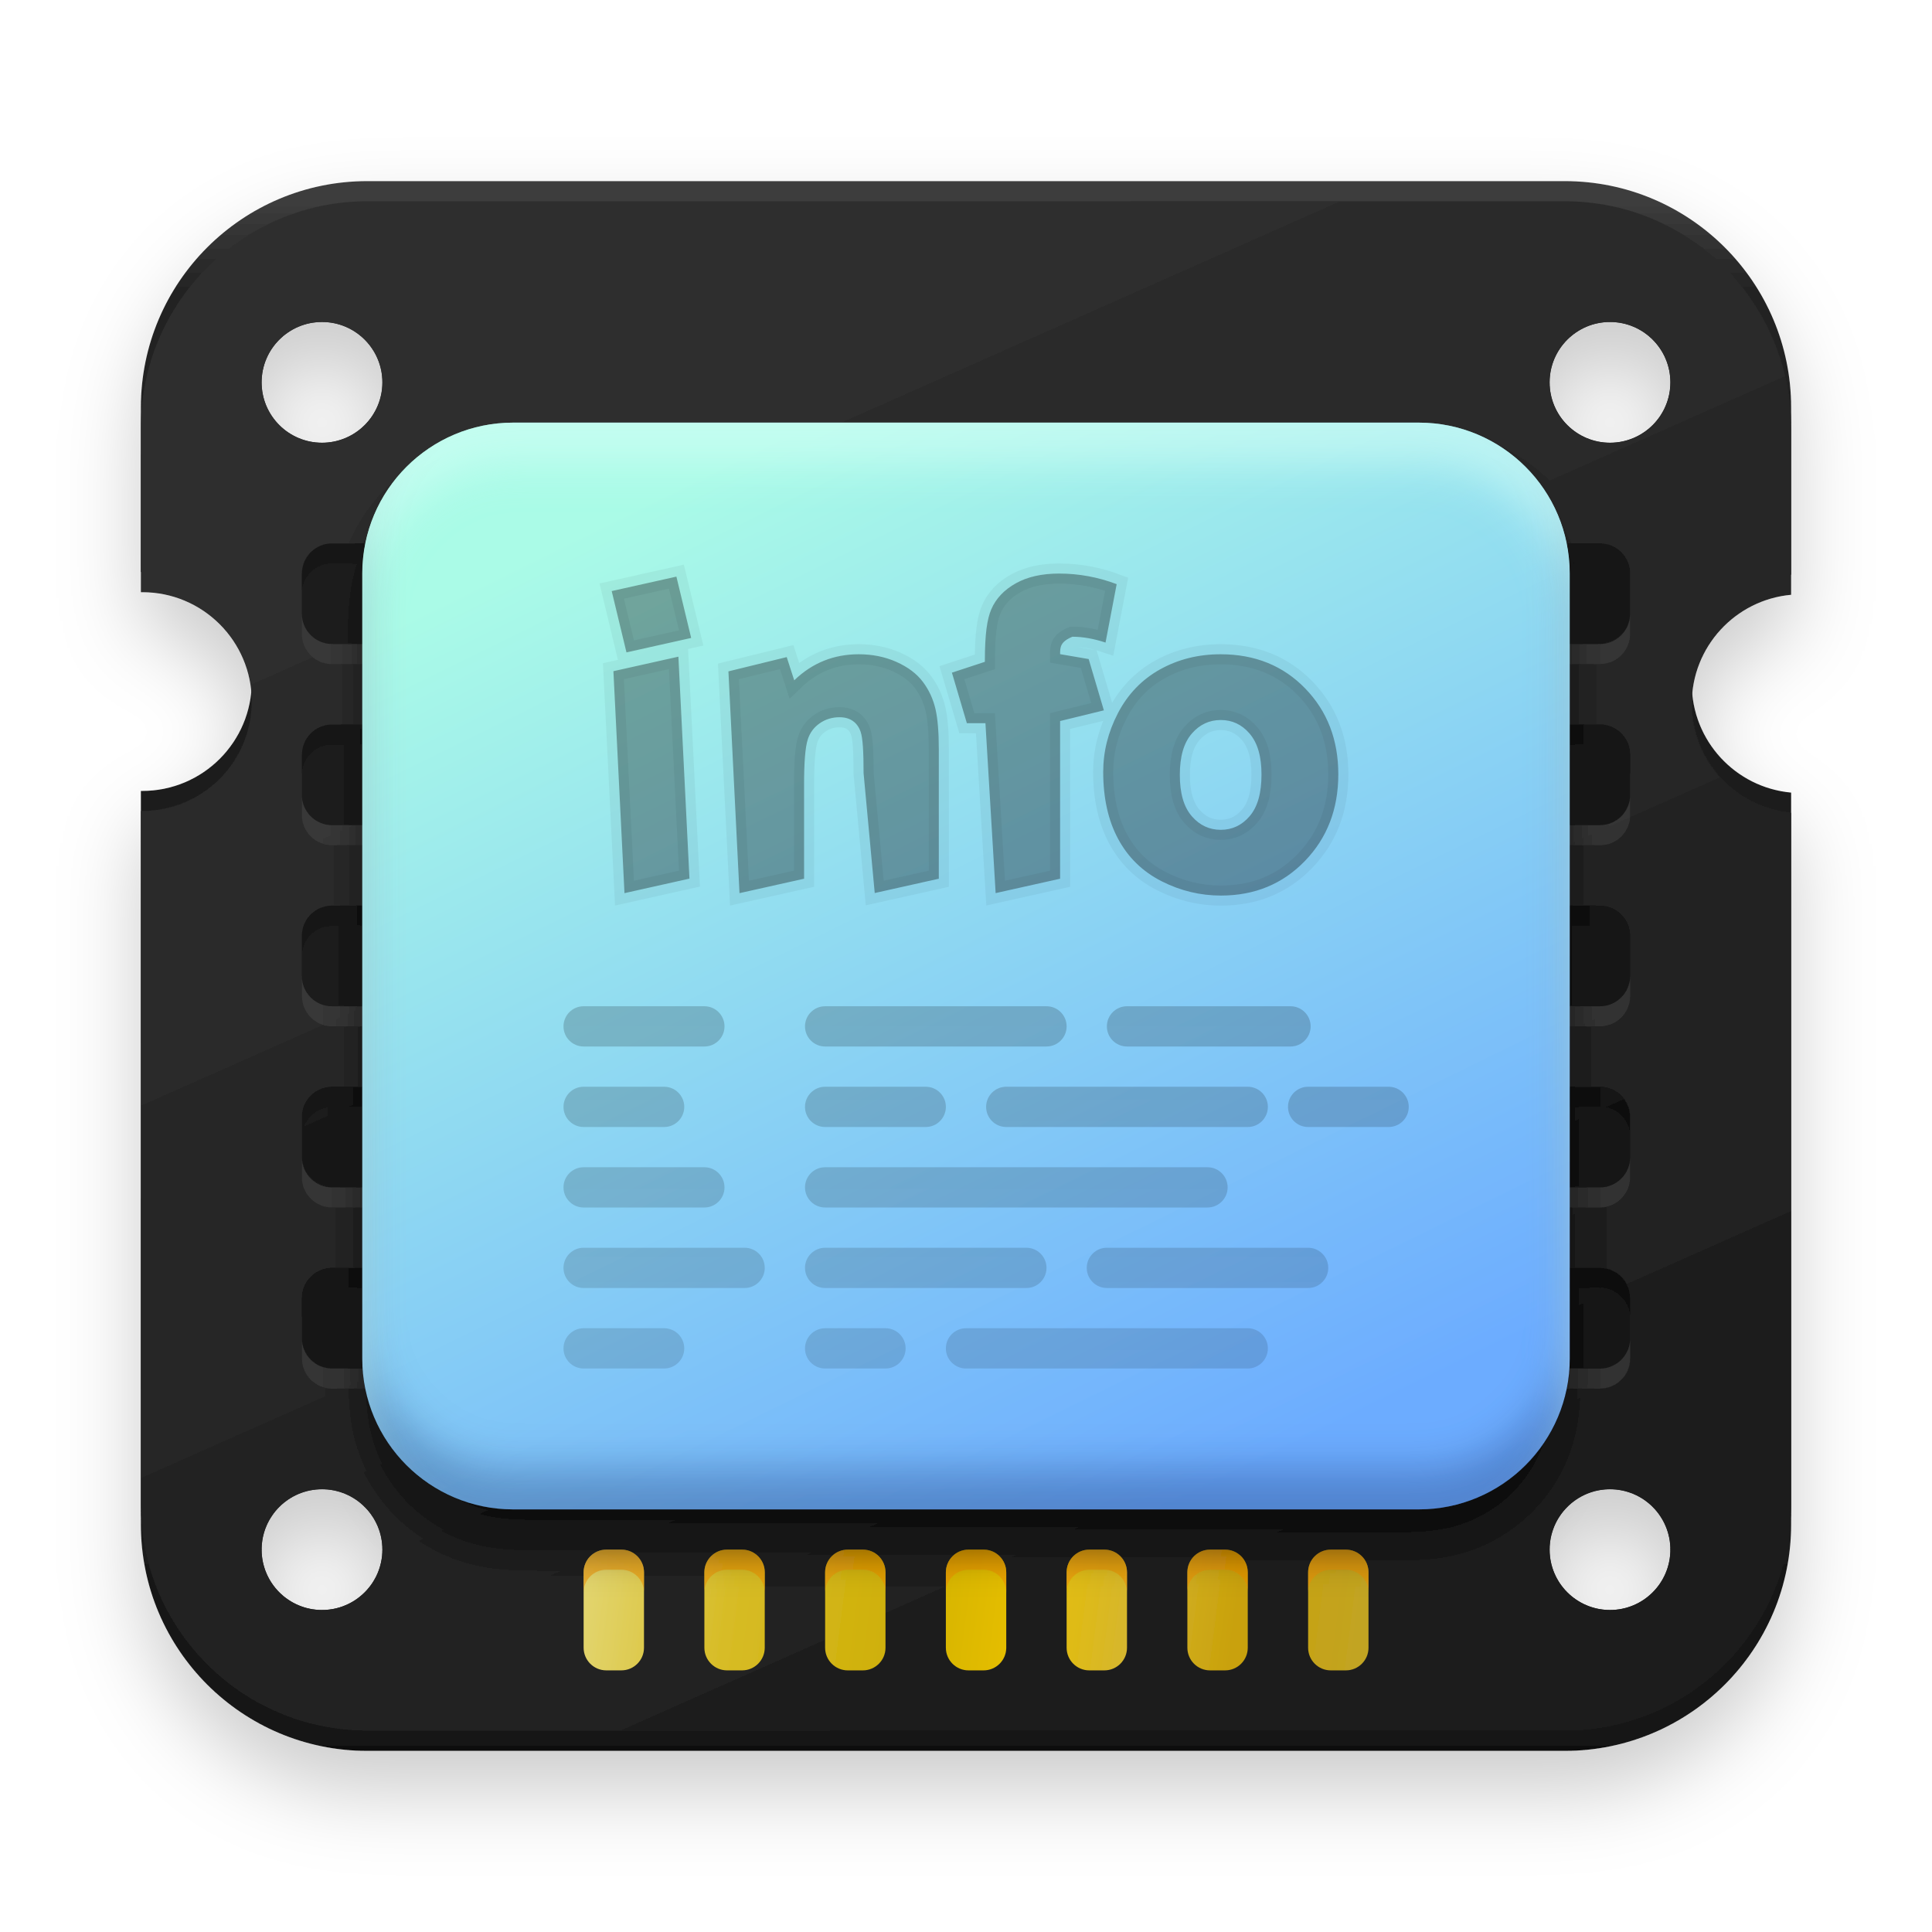
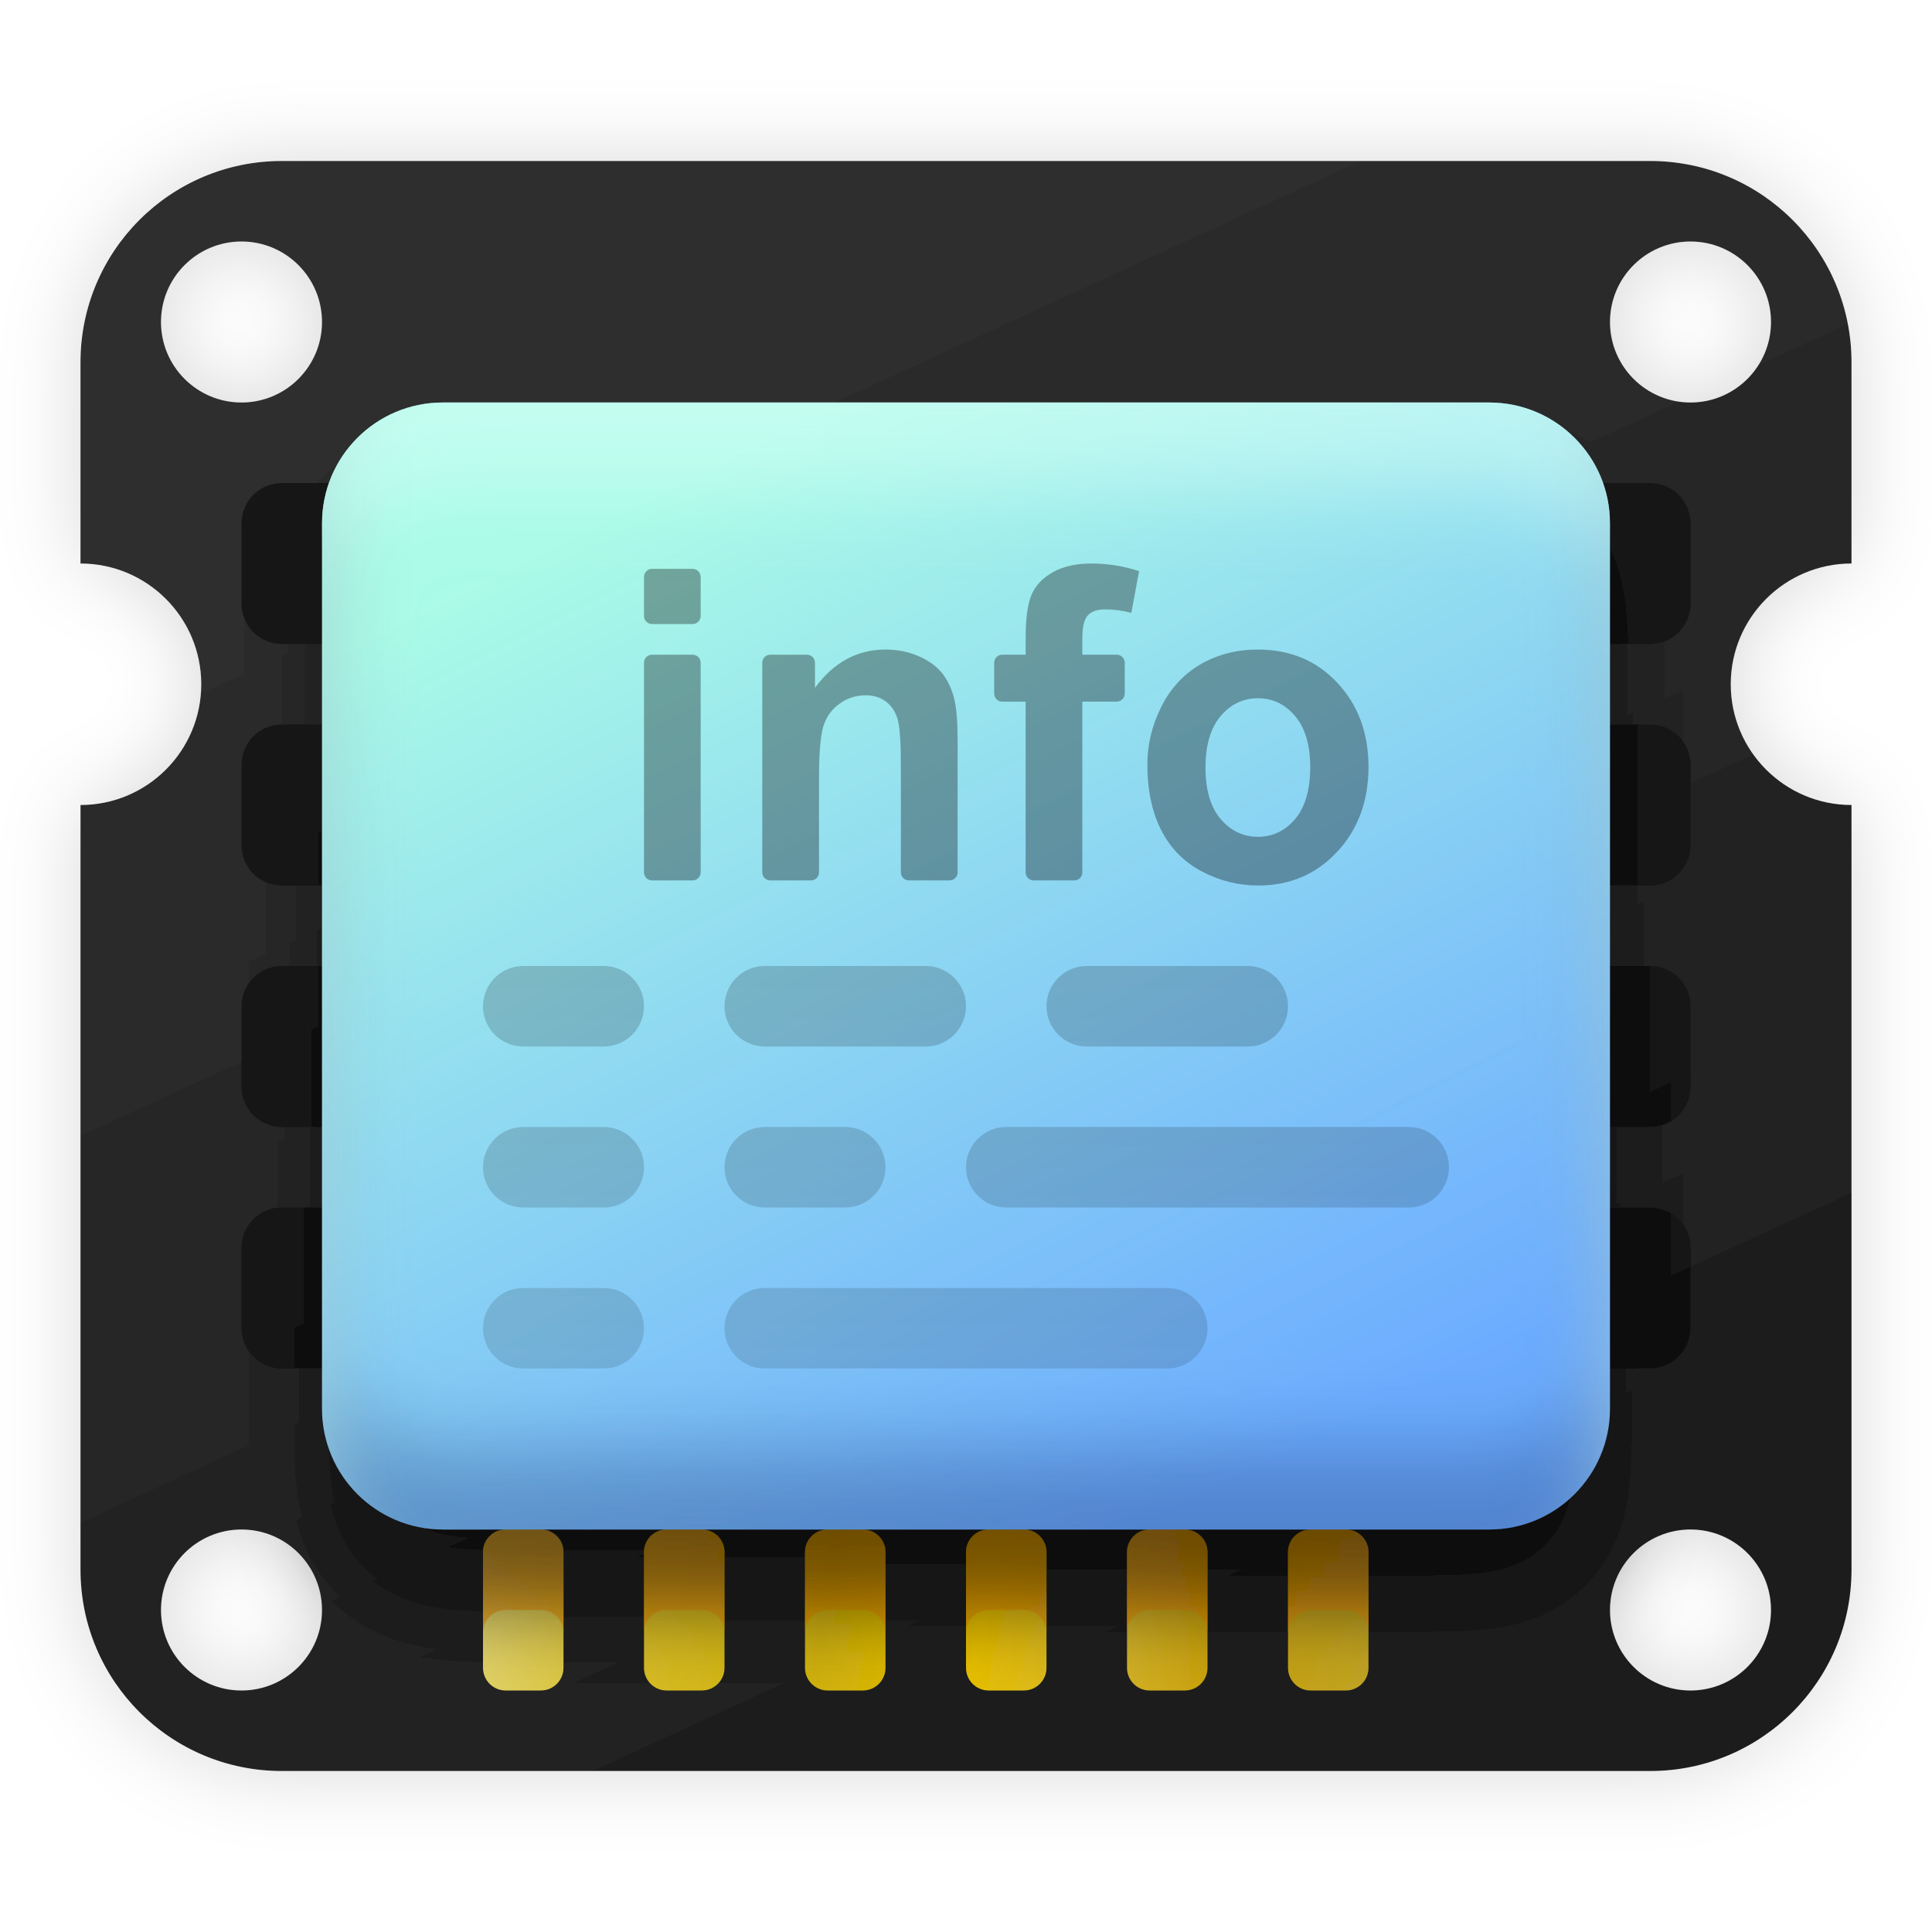
- <svg xmlns="http://www.w3.org/2000/svg" xmlns:xlink="http://www.w3.org/1999/xlink" width="96px" height="96px" viewBox="0 0 96 96" version="1.1">
+ <svg xmlns="http://www.w3.org/2000/svg" xmlns:xlink="http://www.w3.org/1999/xlink" width="24px" height="24px" viewBox="0 0 24 24" version="1.1">
  <defs>
-     <filter x="-14.6%" y="-15.4%" width="129.3%" height="130.8%" filterUnits="objectBoundingBox" id="filter-1">
-       <feOffset dx="0" dy="2" in="SourceAlpha" result="shadowOffsetOuter1" />
-       <feGaussianBlur stdDeviation="2" in="shadowOffsetOuter1" result="shadowBlurOuter1" />
+     <filter x="-11.4%" y="-12.5%" width="122.7%" height="125.0%" filterUnits="objectBoundingBox" id="filter-1">
+       <feOffset dx="0" dy="0" in="SourceAlpha" result="shadowOffsetOuter1" />
+       <feGaussianBlur stdDeviation="0.5" in="shadowOffsetOuter1" result="shadowBlurOuter1" />
      <feComposite in="shadowBlurOuter1" in2="SourceAlpha" operator="out" result="shadowBlurOuter1" />
-       <feColorMatrix values="0 0 0 0 0   0 0 0 0 0   0 0 0 0 0  0 0 0 0.2 0" type="matrix" in="shadowBlurOuter1" result="shadowMatrixOuter1" />
+       <feColorMatrix values="0 0 0 0 0   0 0 0 0 0   0 0 0 0 0  0 0 0 0.15 0" type="matrix" in="shadowBlurOuter1" result="shadowMatrixOuter1" />
      <feMerge>
        <feMergeNode in="shadowMatrixOuter1" />
        <feMergeNode in="SourceGraphic" />
      </feMerge>
    </filter>
-     <linearGradient x1="50%" y1="1.467%" x2="50%" y2="100%" id="linearGradient-2">
-       <stop stop-color="#3E3E3E" offset="0%" />
-       <stop stop-color="#222222" offset="6.275%" />
-       <stop stop-color="#1A1A1A" offset="86.886%" />
-       <stop stop-color="#111111" offset="100%" />
-     </linearGradient>
-     <linearGradient x1="26.256%" y1="7.05%" x2="66.07%" y2="91.33%" id="linearGradient-3">
+     <linearGradient x1="26.256%" y1="8.678%" x2="66.07%" y2="89.764%" id="linearGradient-2">
      <stop stop-color="#2F2F2F" offset="0%" />
      <stop stop-color="#1E1E1E" offset="100%" />
    </linearGradient>
-     <path d="M72.5,54 C73.328,54 74,54.672 74,55.5 L74,58.5 C74,59.328 73.328,60 72.5,60 L9.5,60 C8.672,60 8,59.328 8,58.5 L8,55.5 C8,54.672 8.672,54 9.5,54 L72.5,54 Z M72.5,45 C73.328,45 74,45.672 74,46.5 L74,49.5 C74,50.328 73.328,51 72.5,51 L9.5,51 C8.672,51 8,50.328 8,49.5 L8,46.5 C8,45.672 8.672,45 9.5,45 L72.5,45 Z M72.5,36 C73.328,36 74,36.672 74,37.5 L74,40.5 C74,41.328 73.328,42 72.5,42 L9.5,42 C8.672,42 8,41.328 8,40.5 L8,37.5 C8,36.672 8.672,36 9.5,36 L72.5,36 Z M72.5,27 C73.328,27 74,27.672 74,28.5 L74,31.5 C74,32.328 73.328,33 72.5,33 L9.5,33 C8.672,33 8,32.328 8,31.5 L8,28.5 C8,27.672 8.672,27 9.5,27 L72.5,27 Z M72.5,18 C73.328,18 74,18.672 74,19.5 L74,22.5 C74,23.328 73.328,24 72.5,24 L9.5,24 C8.672,24 8,23.328 8,22.5 L8,19.5 C8,18.672 8.672,18 9.5,18 L72.5,18 Z" id="path-4" />
-     <filter x="-0.8%" y="-1.2%" width="101.5%" height="102.4%" filterUnits="objectBoundingBox" id="filter-5">
-       <feOffset dx="0" dy="1" in="SourceAlpha" result="shadowOffsetInner1" />
-       <feComposite in="shadowOffsetInner1" in2="SourceAlpha" operator="arithmetic" k2="-1" k3="1" result="shadowInnerInner1" />
-       <feColorMatrix values="0 0 0 0 0   0 0 0 0 0   0 0 0 0 0  0 0 0 0.183 0" type="matrix" in="shadowInnerInner1" result="shadowMatrixInner1" />
-       <feOffset dx="0" dy="-1" in="SourceAlpha" result="shadowOffsetInner2" />
-       <feComposite in="shadowOffsetInner2" in2="SourceAlpha" operator="arithmetic" k2="-1" k3="1" result="shadowInnerInner2" />
-       <feColorMatrix values="0 0 0 0 1   0 0 0 0 1   0 0 0 0 1  0 0 0 0.12 0" type="matrix" in="shadowInnerInner2" result="shadowMatrixInner2" />
-       <feMerge>
-         <feMergeNode in="shadowMatrixInner1" />
-         <feMergeNode in="shadowMatrixInner2" />
-       </feMerge>
-     </filter>
-     <linearGradient x1="0%" y1="49.003%" x2="100%" y2="50.995%" id="linearGradient-6">
+     <linearGradient x1="0%" y1="48.608%" x2="100%" y2="51.39%" id="linearGradient-3">
      <stop stop-color="#E2D46C" offset="0%" />
      <stop stop-color="#D7BC26" offset="18.149%" />
      <stop stop-color="#CFB009" offset="38.886%" />
      <stop stop-color="#E7BF00" offset="56.473%" />
      <stop stop-color="#D5B630" offset="70.402%" />
      <stop stop-color="#C9A10A" offset="83.443%" />
      <stop stop-color="#C2A422" offset="100%" />
    </linearGradient>
-     <path d="M23.875,68 C24.496,68 25,68.504 25,69.125 L25,72.875 C25,73.496 24.496,74 23.875,74 L23.125,74 C22.504,74 22,73.496 22,72.875 L22,69.125 C22,68.504 22.504,68 23.125,68 L23.875,68 Z M29.875,68 C30.496,68 31,68.504 31,69.125 L31,72.875 C31,73.496 30.496,74 29.875,74 L29.125,74 C28.504,74 28,73.496 28,72.875 L28,69.125 C28,68.504 28.504,68 29.125,68 L29.875,68 Z M35.875,68 C36.496,68 37,68.504 37,69.125 L37,72.875 C37,73.496 36.496,74 35.875,74 L35.125,74 C34.504,74 34,73.496 34,72.875 L34,69.125 C34,68.504 34.504,68 35.125,68 L35.875,68 Z M41.875,68 C42.496,68 43,68.504 43,69.125 L43,72.875 C43,73.496 42.496,74 41.875,74 L41.125,74 C40.504,74 40,73.496 40,72.875 L40,69.125 C40,68.504 40.504,68 41.125,68 L41.875,68 Z M47.875,68 C48.496,68 49,68.504 49,69.125 L49,72.875 C49,73.496 48.496,74 47.875,74 L47.125,74 C46.504,74 46,73.496 46,72.875 L46,69.125 C46,68.504 46.504,68 47.125,68 L47.875,68 Z M53.875,68 C54.496,68 55,68.504 55,69.125 L55,72.875 C55,73.496 54.496,74 53.875,74 L53.125,74 C52.504,74 52,73.496 52,72.875 L52,69.125 C52,68.504 52.504,68 53.125,68 L53.875,68 Z M59.875,68 C60.496,68 61,68.504 61,69.125 L61,72.875 C61,73.496 60.496,74 59.875,74 L59.125,74 C58.504,74 58,73.496 58,72.875 L58,69.125 C58,68.504 58.504,68 59.125,68 L59.875,68 Z" id="path-7" />
-     <filter x="-1.3%" y="-8.3%" width="102.6%" height="116.7%" filterUnits="objectBoundingBox" id="filter-8">
+     <path d="M5.719,17 C5.874,17 6,17.126 6,17.281 L6,18.719 C6,18.874 5.874,19 5.719,19 L5.281,19 C5.126,19 5,18.874 5,18.719 L5,17.281 C5,17.126 5.126,17 5.281,17 L5.719,17 Z M7.719,17 C7.874,17 8,17.126 8,17.281 L8,18.719 C8,18.874 7.874,19 7.719,19 L7.281,19 C7.126,19 7,18.874 7,18.719 L7,17.281 C7,17.126 7.126,17 7.281,17 L7.719,17 Z M9.719,17 C9.874,17 10,17.126 10,17.281 L10,18.719 C10,18.874 9.874,19 9.719,19 L9.281,19 C9.126,19 9,18.874 9,18.719 L9,17.281 C9,17.126 9.126,17 9.281,17 L9.719,17 Z M11.719,17 C11.874,17 12,17.126 12,17.281 L12,18.719 C12,18.874 11.874,19 11.719,19 L11.281,19 C11.126,19 11,18.874 11,18.719 L11,17.281 C11,17.126 11.126,17 11.281,17 L11.719,17 Z M13.719,17 C13.874,17 14,17.126 14,17.281 L14,18.719 C14,18.874 13.874,19 13.719,19 L13.281,19 C13.126,19 13,18.874 13,18.719 L13,17.281 C13,17.126 13.126,17 13.281,17 L13.719,17 Z M15.719,17 C15.874,17 16,17.126 16,17.281 L16,18.719 C16,18.874 15.874,19 15.719,19 L15.281,19 C15.126,19 15,18.874 15,18.719 L15,17.281 C15,17.126 15.126,17 15.281,17 L15.719,17 Z" id="path-4" />
+     <filter x="-4.5%" y="-25.0%" width="109.1%" height="150.0%" filterUnits="objectBoundingBox" id="filter-5">
      <feOffset dx="0" dy="1" in="SourceAlpha" result="shadowOffsetInner1" />
      <feComposite in="shadowOffsetInner1" in2="SourceAlpha" operator="arithmetic" k2="-1" k3="1" result="shadowInnerInner1" />
      <feColorMatrix values="0 0 0 0 0.927   0 0 0 0 0.559   0 0 0 0 0  0 0 0 0.55 0" type="matrix" in="shadowInnerInner1" />
    </filter>
-     <linearGradient x1="25.707%" y1="5.31%" x2="75.49%" y2="95.833%" id="linearGradient-9">
+     <linearGradient x1="25.707%" y1="7.758%" x2="75.49%" y2="93.322%" id="linearGradient-6">
      <stop stop-color="#AAFBE7" offset="0.069%" />
      <stop stop-color="#6CACFF" offset="100%" />
    </linearGradient>
-     <rect id="path-10" x="11" y="12" width="60" height="54" rx="7.5" />
-     <filter x="-6.7%" y="-3.7%" width="113.3%" height="114.8%" filterUnits="objectBoundingBox" id="filter-11">
-       <feOffset dx="0" dy="2" in="SourceAlpha" result="shadowOffsetOuter1" />
-       <feGaussianBlur stdDeviation="1" in="shadowOffsetOuter1" result="shadowBlurOuter1" />
+     <rect id="path-7" x="3" y="3" width="16" height="14" rx="1.5" />
+     <filter x="-12.5%" y="-7.1%" width="125.0%" height="128.6%" filterUnits="objectBoundingBox" id="filter-8">
+       <feOffset dx="0" dy="1" in="SourceAlpha" result="shadowOffsetOuter1" />
+       <feGaussianBlur stdDeviation="0.5" in="shadowOffsetOuter1" result="shadowBlurOuter1" />
      <feColorMatrix values="0 0 0 0 0   0 0 0 0 0   0 0 0 0 0  0 0 0 0.515 0" type="matrix" in="shadowBlurOuter1" />
    </filter>
-     <filter x="-6.7%" y="-3.7%" width="113.3%" height="114.8%" filterUnits="objectBoundingBox" id="filter-12">
-       <feGaussianBlur stdDeviation="1" in="SourceAlpha" result="shadowBlurInner1" />
-       <feOffset dx="0" dy="-2" in="shadowBlurInner1" result="shadowOffsetInner1" />
+     <filter x="-12.5%" y="-7.1%" width="125.0%" height="128.6%" filterUnits="objectBoundingBox" id="filter-9">
+       <feGaussianBlur stdDeviation="0.5" in="SourceAlpha" result="shadowBlurInner1" />
+       <feOffset dx="0" dy="-1" in="shadowBlurInner1" result="shadowOffsetInner1" />
      <feComposite in="shadowOffsetInner1" in2="SourceAlpha" operator="arithmetic" k2="-1" k3="1" result="shadowInnerInner1" />
      <feColorMatrix values="0 0 0 0 0   0 0 0 0 0.051   0 0 0 0 0.262  0 0 0 0.251 0" type="matrix" in="shadowInnerInner1" result="shadowMatrixInner1" />
-       <feGaussianBlur stdDeviation="1" in="SourceAlpha" result="shadowBlurInner2" />
-       <feOffset dx="0" dy="2" in="shadowBlurInner2" result="shadowOffsetInner2" />
+       <feGaussianBlur stdDeviation="0.5" in="SourceAlpha" result="shadowBlurInner2" />
+       <feOffset dx="0" dy="1" in="shadowBlurInner2" result="shadowOffsetInner2" />
      <feComposite in="shadowOffsetInner2" in2="SourceAlpha" operator="arithmetic" k2="-1" k3="1" result="shadowInnerInner2" />
      <feColorMatrix values="0 0 0 0 0.839   0 0 0 0 1   0 0 0 0 0.969  0 0 0 0.568 0" type="matrix" in="shadowInnerInner2" result="shadowMatrixInner2" />
      <feMerge>
        <feMergeNode in="shadowMatrixInner1" />
        <feMergeNode in="shadowMatrixInner2" />
      </feMerge>
    </filter>
-     <linearGradient x1="50%" y1="0.523%" x2="50%" y2="100%" id="linearGradient-13">
+     <linearGradient x1="50%" y1="0.523%" x2="50%" y2="100%" id="linearGradient-10">
      <stop stop-color="#000000" stop-opacity="0.8" offset="0%" />
      <stop stop-color="#000000" stop-opacity="0.531" offset="99.472%" />
    </linearGradient>
  </defs>
  <g id="deepin-devicemanager" stroke="none" stroke-width="1" fill="none" fill-rule="evenodd">
-     <g id="编组" filter="url(#filter-1)" transform="translate(7, 9)">
-       <path d="M70.75,0 C76.963,-2.91770379e-15 82,5.037 82,11.25 L82,19.554 C79.231,19.807 77.063,22.134 77.063,24.969 C77.063,27.803 79.231,30.131 82,30.384 L82,66.75 C82,72.963 76.963,78 70.75,78 L11.25,78 C5.037,78 7.60784664e-16,72.963 -1.08420217e-19,66.75 L-0,30.301 C0.024,30.301 0.049,30.301 0.073,30.301 C3.076,30.301 5.511,27.867 5.511,24.864 C5.511,21.861 3.076,19.426 0.073,19.426 L-0,19.427 L-1.08420217e-19,11.25 C-7.61001505e-16,5.037 5.037,1.14134695e-15 11.25,0 L70.75,0 Z M9,65 C7.343,65 6,66.343 6,68 C6,69.657 7.343,71 9,71 C10.657,71 12,69.657 12,68 C12,66.343 10.657,65 9,65 Z M73,65 C71.343,65 70,66.343 70,68 C70,69.657 71.343,71 73,71 C74.657,71 76,69.657 76,68 C76,66.343 74.657,65 73,65 Z M9,7 C7.343,7 6,8.343 6,10 C6,11.657 7.343,13 9,13 C10.657,13 12,11.657 12,10 C12,8.343 10.657,7 9,7 Z M73,7 C71.343,7 70,8.343 70,10 C70,11.657 71.343,13 73,13 C74.657,13 76,11.657 76,10 C76,8.343 74.657,7 73,7 Z" id="形状结合" fill="url(#linearGradient-2)" />
-       <path d="M70.751,1 C76.964,1 82.001,6.037 82.001,12.25 L82,20.554 C79.232,20.807 77.063,23.134 77.063,25.969 C77.063,28.803 79.232,31.131 82,31.384 L82.001,65.75 C82.001,71.963 76.964,77 70.751,77 L11.251,77 C5.037,77 0.001,71.963 0.001,65.75 L-0,31.301 C0.024,31.301 0.049,31.301 0.073,31.301 C3.076,31.301 5.511,28.867 5.511,25.864 C5.511,22.861 3.076,20.426 0.073,20.426 L-0,20.427 L0.001,12.25 C0.001,6.037 5.037,1 11.251,1 L70.751,1 Z M9,65 C7.343,65 6,66.343 6,68 C6,69.657 7.343,71 9,71 C10.657,71 12,69.657 12,68 C12,66.343 10.657,65 9,65 Z M73,65 C71.343,65 70,66.343 70,68 C70,69.657 71.343,71 73,71 C74.657,71 76,69.657 76,68 C76,66.343 74.657,65 73,65 Z M9,7 C7.343,7 6,8.343 6,10 C6,11.657 7.343,13 9,13 C10.657,13 12,11.657 12,10 C12,8.343 10.657,7 9,7 Z M73,7 C71.343,7 70,8.343 70,10 C70,11.657 71.343,13 73,13 C74.657,13 76,11.657 76,10 C76,8.343 74.657,7 73,7 Z" id="形状结合备份" fill="url(#linearGradient-3)" />
+     <g id="编组" filter="url(#filter-1)" transform="translate(1, 2)">
+       <path d="M19.5,0 C20.881,-2.53632657e-16 22,1.119 22,2.5 L22,5 L22,5 C21.172,5 20.5,5.672 20.5,6.5 C20.5,7.328 21.172,8 22,8 L22,17.5 C22,18.881 20.881,20 19.5,20 L2.5,20 C1.119,20 1.69088438e-16,18.881 0,17.5 L0,8 L0,8 C0.828,8 1.5,7.328 1.5,6.5 C1.5,5.672 0.828,5 0,5 L0,2.5 C-1.69088438e-16,1.119 1.119,2.53632657e-16 2.5,0 L19.5,0 Z M2,17 C1.448,17 1,17.448 1,18 C1,18.552 1.448,19 2,19 C2.552,19 3,18.552 3,18 C3,17.448 2.552,17 2,17 Z M20,17 C19.448,17 19,17.448 19,18 C19,18.552 19.448,19 20,19 C20.552,19 21,18.552 21,18 C21,17.448 20.552,17 20,17 Z M2,1 C1.448,1 1,1.448 1,2 C1,2.552 1.448,3 2,3 C2.552,3 3,2.552 3,2 C3,1.448 2.552,1 2,1 Z M20,1 C19.448,1 19,1.448 19,2 C19,2.552 19.448,3 20,3 C20.552,3 21,2.552 21,2 C21,1.448 20.552,1 20,1 Z" id="形状结合备份-2" fill="url(#linearGradient-2)" />
+       <path d="M19.5,13 C19.776,13 20,13.224 20,13.5 L20,14.5 C20,14.776 19.776,15 19.5,15 L2.5,15 C2.224,15 2,14.776 2,14.5 L2,13.5 C2,13.224 2.224,13 2.5,13 L19.5,13 Z M19.5,10 C19.776,10 20,10.224 20,10.5 L20,11.5 C20,11.776 19.776,12 19.5,12 L2.5,12 C2.224,12 2,11.776 2,11.5 L2,10.5 C2,10.224 2.224,10 2.5,10 L19.5,10 Z M19.5,7 C19.776,7 20,7.224 20,7.5 L20,8.5 C20,8.776 19.776,9 19.5,9 L2.5,9 C2.224,9 2,8.776 2,8.5 L2,7.5 C2,7.224 2.224,7 2.5,7 L19.5,7 Z M19.5,4 C19.776,4 20,4.224 20,4.5 L20,5.5 C20,5.776 19.776,6 19.5,6 L2.5,6 C2.224,6 2,5.776 2,5.5 L2,4.5 C2,4.224 2.224,4 2.5,4 L19.5,4 Z" id="形状结合" fill-opacity="0.45" fill="#000000" />
      <g id="形状结合">
-         <use fill-opacity="0.35" fill="#000000" fill-rule="evenodd" xlink:href="#path-4" />
+         <use fill="url(#linearGradient-3)" fill-rule="evenodd" xlink:href="#path-4" />
        <use fill="black" fill-opacity="1" filter="url(#filter-5)" xlink:href="#path-4" />
      </g>
-       <g id="形状结合">
+       <g id="矩形">
+         <use fill="black" fill-opacity="1" filter="url(#filter-8)" xlink:href="#path-7" />
        <use fill="url(#linearGradient-6)" fill-rule="evenodd" xlink:href="#path-7" />
-         <use fill="black" fill-opacity="1" filter="url(#filter-8)" xlink:href="#path-7" />
+         <use fill="black" fill-opacity="1" filter="url(#filter-9)" xlink:href="#path-7" />
      </g>
-       <g id="矩形">
-         <use fill="black" fill-opacity="1" filter="url(#filter-11)" xlink:href="#path-10" />
-         <use fill="url(#linearGradient-9)" fill-rule="evenodd" xlink:href="#path-10" />
-         <use fill="black" fill-opacity="1" filter="url(#filter-12)" xlink:href="#path-10" />
-       </g>
-       <path d="M23.395,20.37 L26.61,19.652 L27.344,22.699 L24.129,23.417 L23.395,20.37 Z M24.03,35.38 L23.48,24.351 L26.709,23.63 L27.259,34.658 L24.03,35.38 Z M32.954,34.663 L29.745,35.38 L29.195,24.36 L32.091,23.651 L32.465,24.805 C33.363,23.938 34.433,23.51 35.67,23.51 C36.348,23.51 36.968,23.636 37.529,23.884 C38.12,24.145 38.561,24.484 38.863,24.889 C39.161,25.287 39.369,25.738 39.486,26.244 C39.592,26.706 39.649,27.367 39.649,28.228 L39.649,34.663 L36.465,35.374 L35.911,29.419 C35.911,28.359 35.872,27.669 35.763,27.359 C35.684,27.131 35.558,26.952 35.378,26.825 C35.194,26.696 34.972,26.639 34.715,26.639 C34.347,26.639 34.017,26.739 33.725,26.944 C33.44,27.144 33.245,27.408 33.139,27.737 C33.008,28.145 32.954,28.901 32.954,30 L32.954,34.663 Z M45.676,34.663 L42.473,35.378 L41.966,26.936 L41.043,26.936 L40.3,24.424 L41.937,23.886 C41.937,22.481 42.051,21.758 42.255,21.28 C42.481,20.749 42.889,20.308 43.497,19.973 C44.058,19.664 44.765,19.5 45.624,19.5 C46.603,19.5 47.557,19.675 48.487,20.026 L47.933,22.929 C47.355,22.737 46.806,22.639 46.287,22.639 C45.685,22.888 45.676,23.156 45.676,23.505 L47.096,23.748 L47.851,26.297 L45.676,26.828 L45.676,34.663 Z M48.546,26.443 C49.042,25.487 49.745,24.759 50.653,24.256 C51.548,23.76 52.546,23.51 53.649,23.51 C55.363,23.51 56.764,24.082 57.858,25.212 C58.948,26.336 59.5,27.755 59.5,29.475 C59.5,31.208 58.943,32.64 57.844,33.778 C56.738,34.923 55.348,35.5 53.669,35.5 C52.641,35.5 51.661,35.265 50.728,34.793 C49.773,34.309 49.046,33.6 48.549,32.666 C48.066,31.76 47.818,30.658 47.818,29.356 C47.818,28.353 48.059,27.382 48.546,26.443 Z M51.625,29.505 C51.625,30.397 51.811,31.093 52.231,31.571 C52.617,32.01 53.092,32.233 53.659,32.233 C54.225,32.233 54.698,32.01 55.08,31.572 C55.499,31.093 55.683,30.39 55.683,29.485 C55.683,28.605 55.498,27.915 55.08,27.438 C54.698,26.999 54.225,26.777 53.659,26.777 C53.092,26.777 52.617,27 52.231,27.439 C51.811,27.917 51.625,28.613 51.625,29.505 Z" id="info" stroke-opacity="0.05" stroke="#000000" fill-opacity="0.33" fill="#000000" fill-rule="nonzero" />
-       <path d="M26,57 C26.552,57 27,57.448 27,58 C27,58.552 26.552,59 26,59 L22,59 C21.448,59 21,58.552 21,58 C21,57.448 21.448,57 22,57 L26,57 Z M37,57 C37.552,57 38,57.448 38,58 C38,58.552 37.552,59 37,59 L34,59 C33.448,59 33,58.552 33,58 C33,57.448 33.448,57 34,57 L37,57 Z M55,57 C55.552,57 56,57.448 56,58 C56,58.552 55.552,59 55,59 L41,59 C40.448,59 40,58.552 40,58 C40,57.448 40.448,57 41,57 L55,57 Z M30,53 C30.552,53 31,53.448 31,54 C31,54.552 30.552,55 30,55 L22,55 C21.448,55 21,54.552 21,54 C21,53.448 21.448,53 22,53 L30,53 Z M44,53 C44.552,53 45,53.448 45,54 C45,54.552 44.552,55 44,55 L34,55 C33.448,55 33,54.552 33,54 C33,53.448 33.448,53 34,53 L44,53 Z M58,53 C58.552,53 59,53.448 59,54 C59,54.552 58.552,55 58,55 L48,55 C47.448,55 47,54.552 47,54 C47,53.448 47.448,53 48,53 L58,53 Z M28,49 C28.552,49 29,49.448 29,50 C29,50.552 28.552,51 28,51 L22,51 C21.448,51 21,50.552 21,50 C21,49.448 21.448,49 22,49 L28,49 Z M53,49 C53.552,49 54,49.448 54,50 C54,50.552 53.552,51 53,51 L34,51 C33.448,51 33,50.552 33,50 C33,49.448 33.448,49 34,49 L53,49 Z M26,45 C26.552,45 27,45.448 27,46 C27,46.552 26.552,47 26,47 L22,47 C21.448,47 21,46.552 21,46 C21,45.448 21.448,45 22,45 L26,45 Z M39,45 C39.552,45 40,45.448 40,46 C40,46.552 39.552,47 39,47 L34,47 C33.448,47 33,46.552 33,46 C33,45.448 33.448,45 34,45 L39,45 Z M55,45 C55.552,45 56,45.448 56,46 C56,46.552 55.552,47 55,47 L43,47 C42.448,47 42,46.552 42,46 C42,45.448 42.448,45 43,45 L55,45 Z M62,45 C62.552,45 63,45.448 63,46 C63,46.552 62.552,47 62,47 L58,47 C57.448,47 57,46.552 57,46 C57,45.448 57.448,45 58,45 L62,45 Z M28,41 C28.552,41 29,41.448 29,42 C29,42.552 28.552,43 28,43 L22,43 C21.448,43 21,42.552 21,42 C21,41.448 21.448,41 22,41 L28,41 Z M45,41 C45.552,41 46,41.448 46,42 C46,42.552 45.552,43 45,43 L34,43 C33.448,43 33,42.552 33,42 C33,41.448 33.448,41 34,41 L45,41 Z M57.125,41 C57.677,41 58.125,41.448 58.125,42 C58.125,42.552 57.677,43 57.125,43 L49,43 C48.448,43 48,42.552 48,42 C48,41.448 48.448,41 49,41 L57.125,41 Z" id="形状结合" fill="url(#linearGradient-13)" opacity="0.229" />
+       <path d="M7.704,5.652 L7.704,5.166 C7.704,5.111 7.659,5.066 7.604,5.066 L7.1,5.066 C7.045,5.066 7,5.111 7,5.166 L7,5.652 C7,5.708 7.045,5.752 7.1,5.752 L7.604,5.752 C7.659,5.752 7.704,5.708 7.704,5.652 Z M7.704,8.837 L7.704,6.233 C7.704,6.177 7.659,6.133 7.604,6.133 L7.1,6.133 C7.045,6.133 7,6.177 7,6.233 L7,8.837 C7,8.892 7.045,8.937 7.1,8.937 L7.604,8.937 C7.659,8.937 7.704,8.892 7.704,8.837 Z M9.174,8.837 L9.174,7.667 L9.174,7.667 C9.174,7.353 9.192,7.139 9.228,7.022 C9.264,6.906 9.33,6.813 9.427,6.743 C9.524,6.672 9.633,6.637 9.755,6.637 C9.85,6.637 9.932,6.662 10,6.711 C10.067,6.76 10.116,6.829 10.146,6.918 C10.176,7.007 10.191,7.203 10.191,7.506 L10.191,8.837 C10.191,8.892 10.236,8.937 10.291,8.937 L10.796,8.937 C10.851,8.937 10.896,8.892 10.896,8.837 L10.896,7.194 L10.896,7.194 C10.896,6.978 10.883,6.811 10.857,6.695 C10.831,6.579 10.785,6.475 10.719,6.383 C10.653,6.292 10.556,6.217 10.427,6.158 C10.298,6.099 10.156,6.069 10.001,6.069 C9.648,6.069 9.356,6.228 9.124,6.545 L9.124,6.233 C9.124,6.177 9.079,6.133 9.024,6.133 L8.569,6.133 C8.514,6.133 8.469,6.177 8.469,6.233 L8.469,8.837 C8.469,8.892 8.514,8.937 8.569,8.937 L9.074,8.937 C9.129,8.937 9.174,8.892 9.174,8.837 Z M12.445,8.837 L12.445,6.716 L12.445,6.716 L12.872,6.716 C12.927,6.716 12.972,6.671 12.972,6.616 L12.972,6.233 C12.972,6.177 12.927,6.133 12.872,6.133 L12.445,6.133 L12.445,6.133 L12.445,5.935 C12.445,5.792 12.467,5.696 12.512,5.646 C12.556,5.595 12.629,5.57 12.731,5.57 C12.835,5.57 12.942,5.584 13.054,5.613 L13.15,5.095 C12.957,5.032 12.761,5 12.561,5 C12.365,5 12.203,5.037 12.076,5.11 C11.948,5.183 11.86,5.277 11.812,5.393 C11.765,5.51 11.741,5.686 11.741,5.921 L11.741,6.133 L11.45,6.133 C11.395,6.133 11.35,6.177 11.35,6.233 L11.35,6.616 C11.35,6.671 11.395,6.716 11.45,6.716 L11.741,6.716 L11.741,6.716 L11.741,8.837 C11.741,8.892 11.786,8.937 11.841,8.937 L12.345,8.937 C12.401,8.937 12.445,8.892 12.445,8.837 Z M14.629,9 C15.023,9 15.35,8.861 15.61,8.582 C15.87,8.303 16,7.951 16,7.527 C16,7.106 15.871,6.758 15.614,6.483 C15.357,6.207 15.027,6.069 14.624,6.069 C14.363,6.069 14.127,6.13 13.916,6.251 C13.705,6.373 13.541,6.549 13.426,6.78 C13.311,7.01 13.253,7.249 13.253,7.495 C13.253,7.817 13.311,8.09 13.426,8.315 C13.541,8.539 13.71,8.71 13.931,8.826 C14.152,8.942 14.385,9 14.629,9 Z M14.627,8.395 C14.443,8.395 14.288,8.321 14.163,8.174 C14.038,8.026 13.975,7.813 13.975,7.535 C13.975,7.257 14.038,7.044 14.163,6.896 C14.288,6.748 14.443,6.674 14.627,6.674 C14.81,6.674 14.964,6.748 15.089,6.896 C15.213,7.044 15.276,7.255 15.276,7.529 C15.276,7.811 15.213,8.026 15.089,8.174 C14.964,8.321 14.81,8.395 14.627,8.395 Z" id="info" fill-opacity="0.33" fill="#000000" fill-rule="nonzero" />
+       <path d="M6.5,14 C6.776,14 7,14.224 7,14.5 C7,14.776 6.776,15 6.5,15 L5.5,15 C5.224,15 5,14.776 5,14.5 C5,14.224 5.224,14 5.5,14 L6.5,14 Z M13.5,14 C13.776,14 14,14.224 14,14.5 C14,14.776 13.776,15 13.5,15 L8.5,15 C8.224,15 8,14.776 8,14.5 C8,14.224 8.224,14 8.5,14 L13.5,14 Z M6.5,12 C6.776,12 7,12.224 7,12.5 C7,12.776 6.776,13 6.5,13 L5.5,13 C5.224,13 5,12.776 5,12.5 C5,12.224 5.224,12 5.5,12 L6.5,12 Z M9.5,12 C9.776,12 10,12.224 10,12.5 C10,12.776 9.776,13 9.5,13 L8.5,13 C8.224,13 8,12.776 8,12.5 C8,12.224 8.224,12 8.5,12 L9.5,12 Z M16.5,12 C16.776,12 17,12.224 17,12.5 C17,12.776 16.776,13 16.5,13 L11.5,13 C11.224,13 11,12.776 11,12.5 C11,12.224 11.224,12 11.5,12 L16.5,12 Z M6.5,10 C6.776,10 7,10.224 7,10.5 C7,10.776 6.776,11 6.5,11 L5.5,11 C5.224,11 5,10.776 5,10.5 C5,10.224 5.224,10 5.5,10 L6.5,10 Z M10.5,10 C10.776,10 11,10.224 11,10.5 C11,10.776 10.776,11 10.5,11 L8.5,11 C8.224,11 8,10.776 8,10.5 C8,10.224 8.224,10 8.5,10 L10.5,10 Z M14.5,10 C14.776,10 15,10.224 15,10.5 C15,10.776 14.776,11 14.5,11 L12.5,11 C12.224,11 12,10.776 12,10.5 C12,10.224 12.224,10 12.5,10 L14.5,10 Z" id="形状结合" fill="url(#linearGradient-10)" opacity="0.229" />
    </g>
  </g>
</svg>
